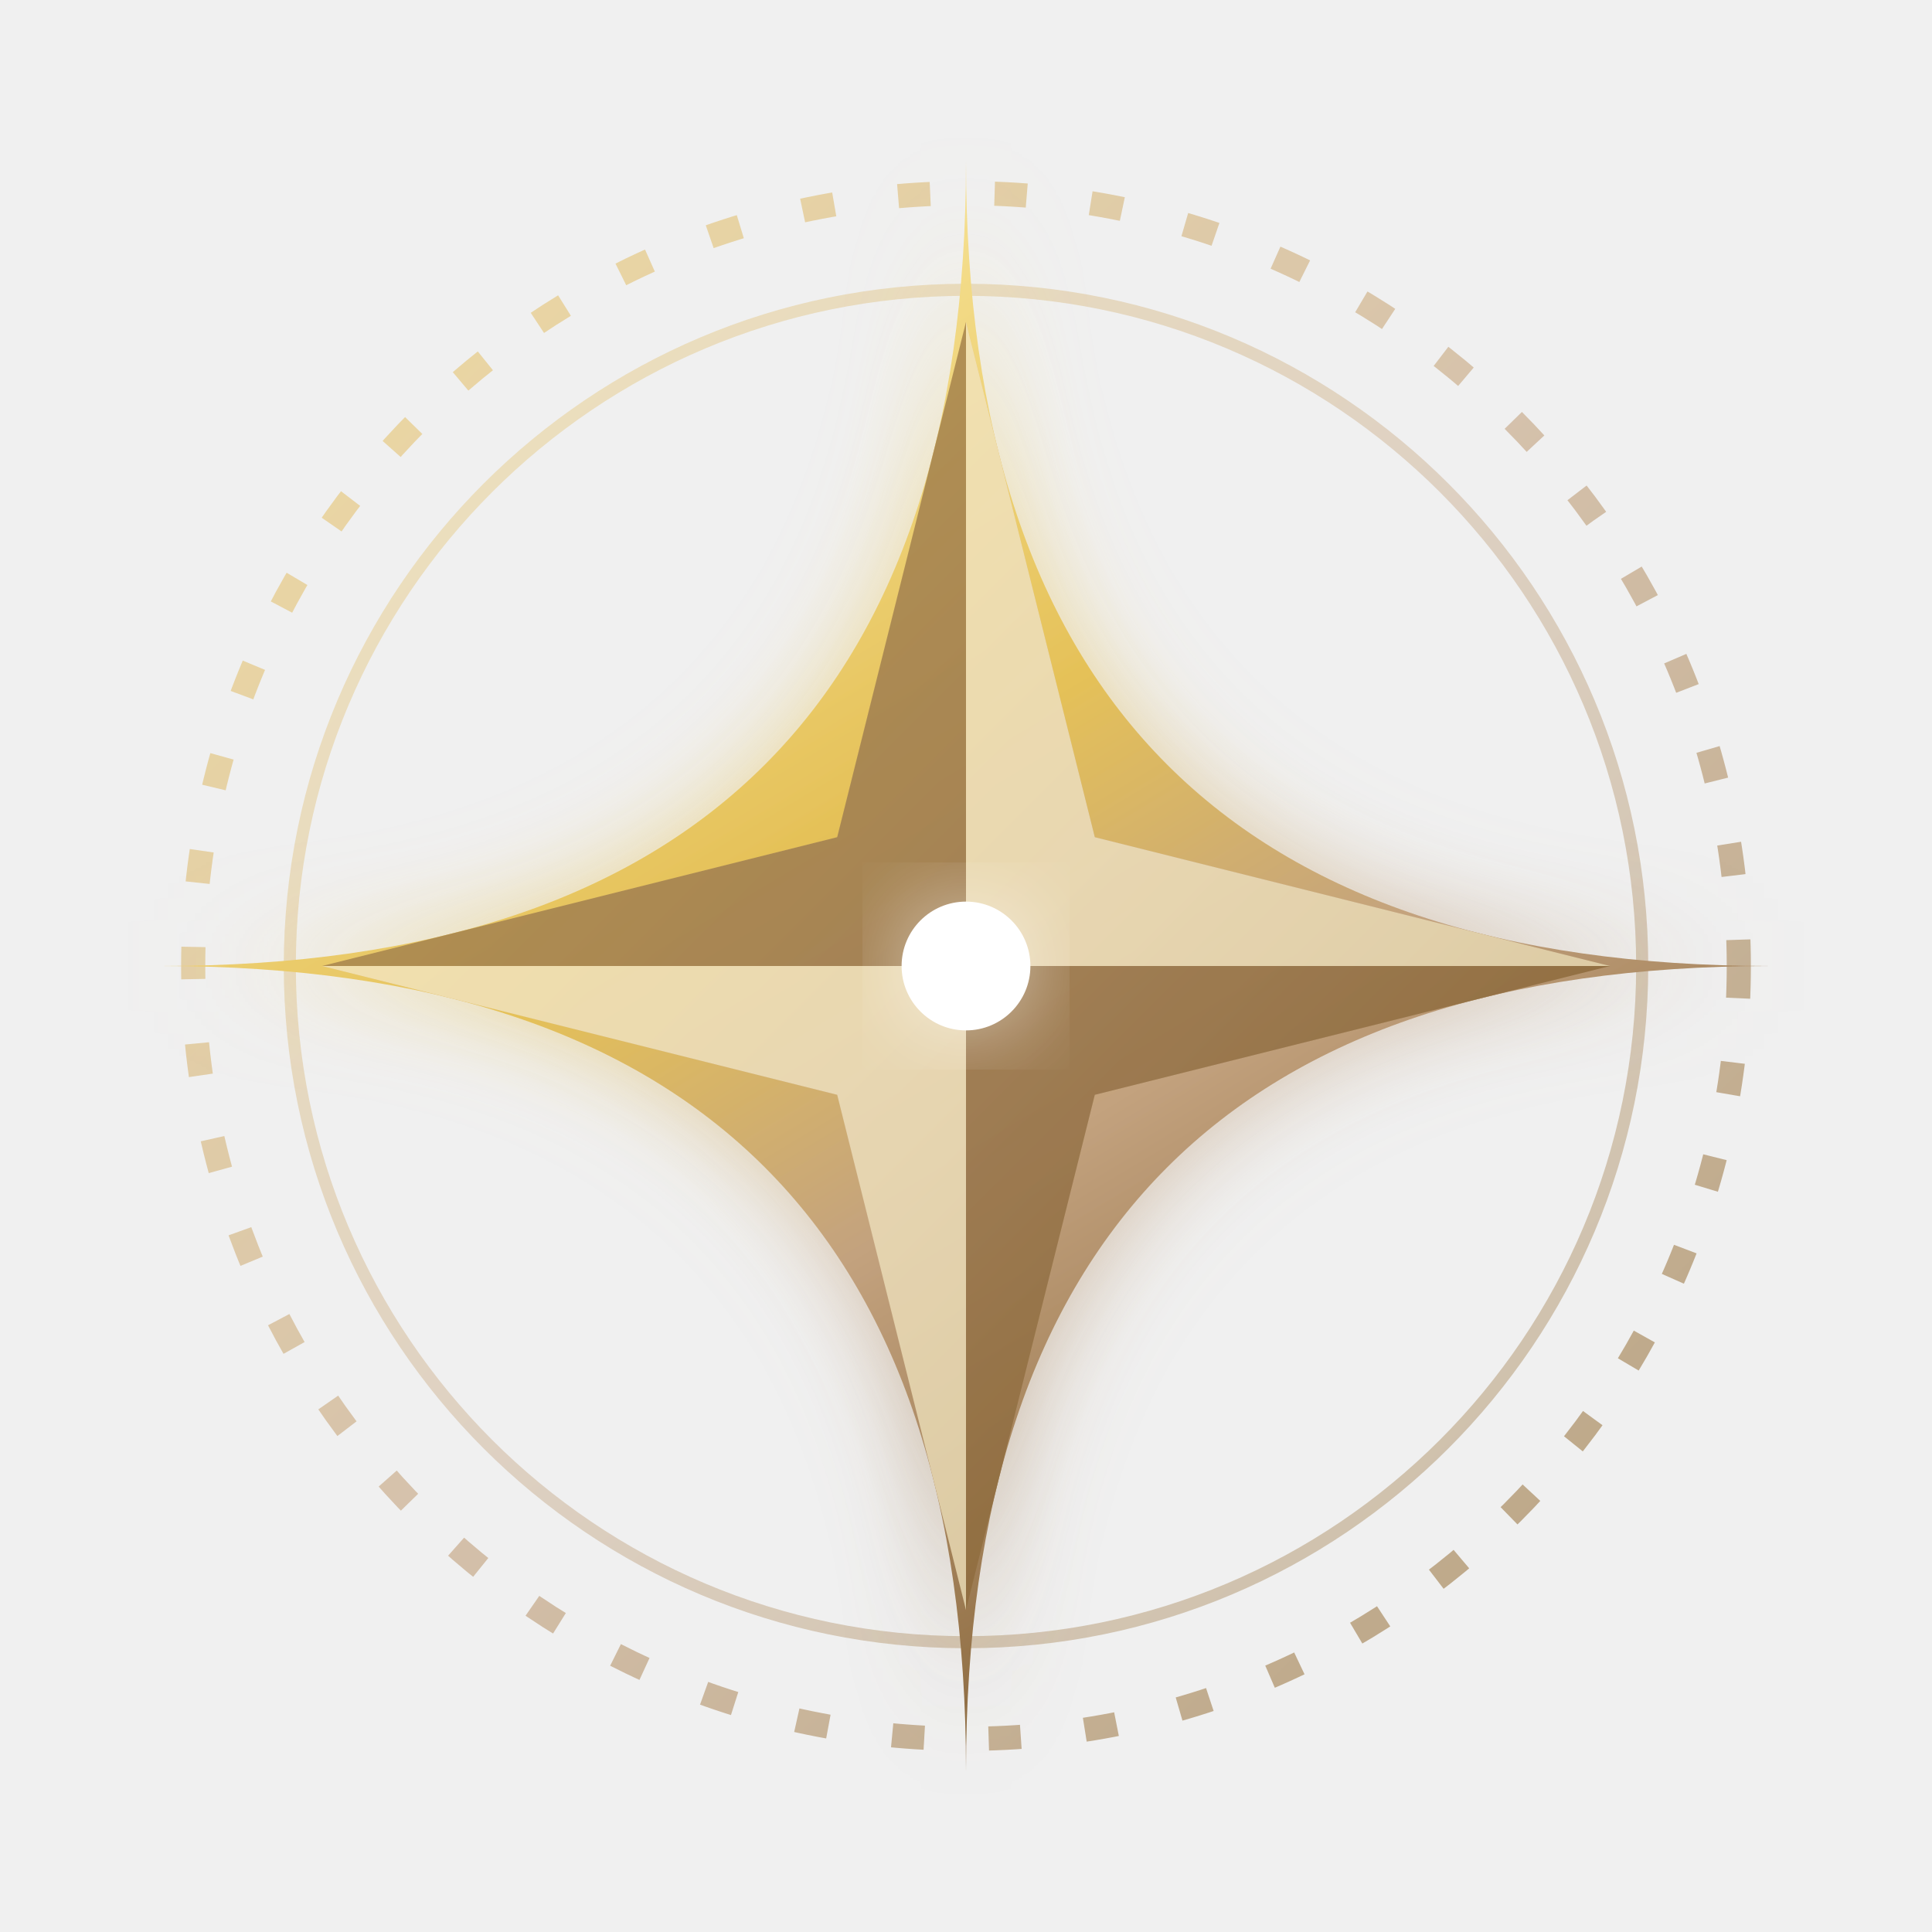
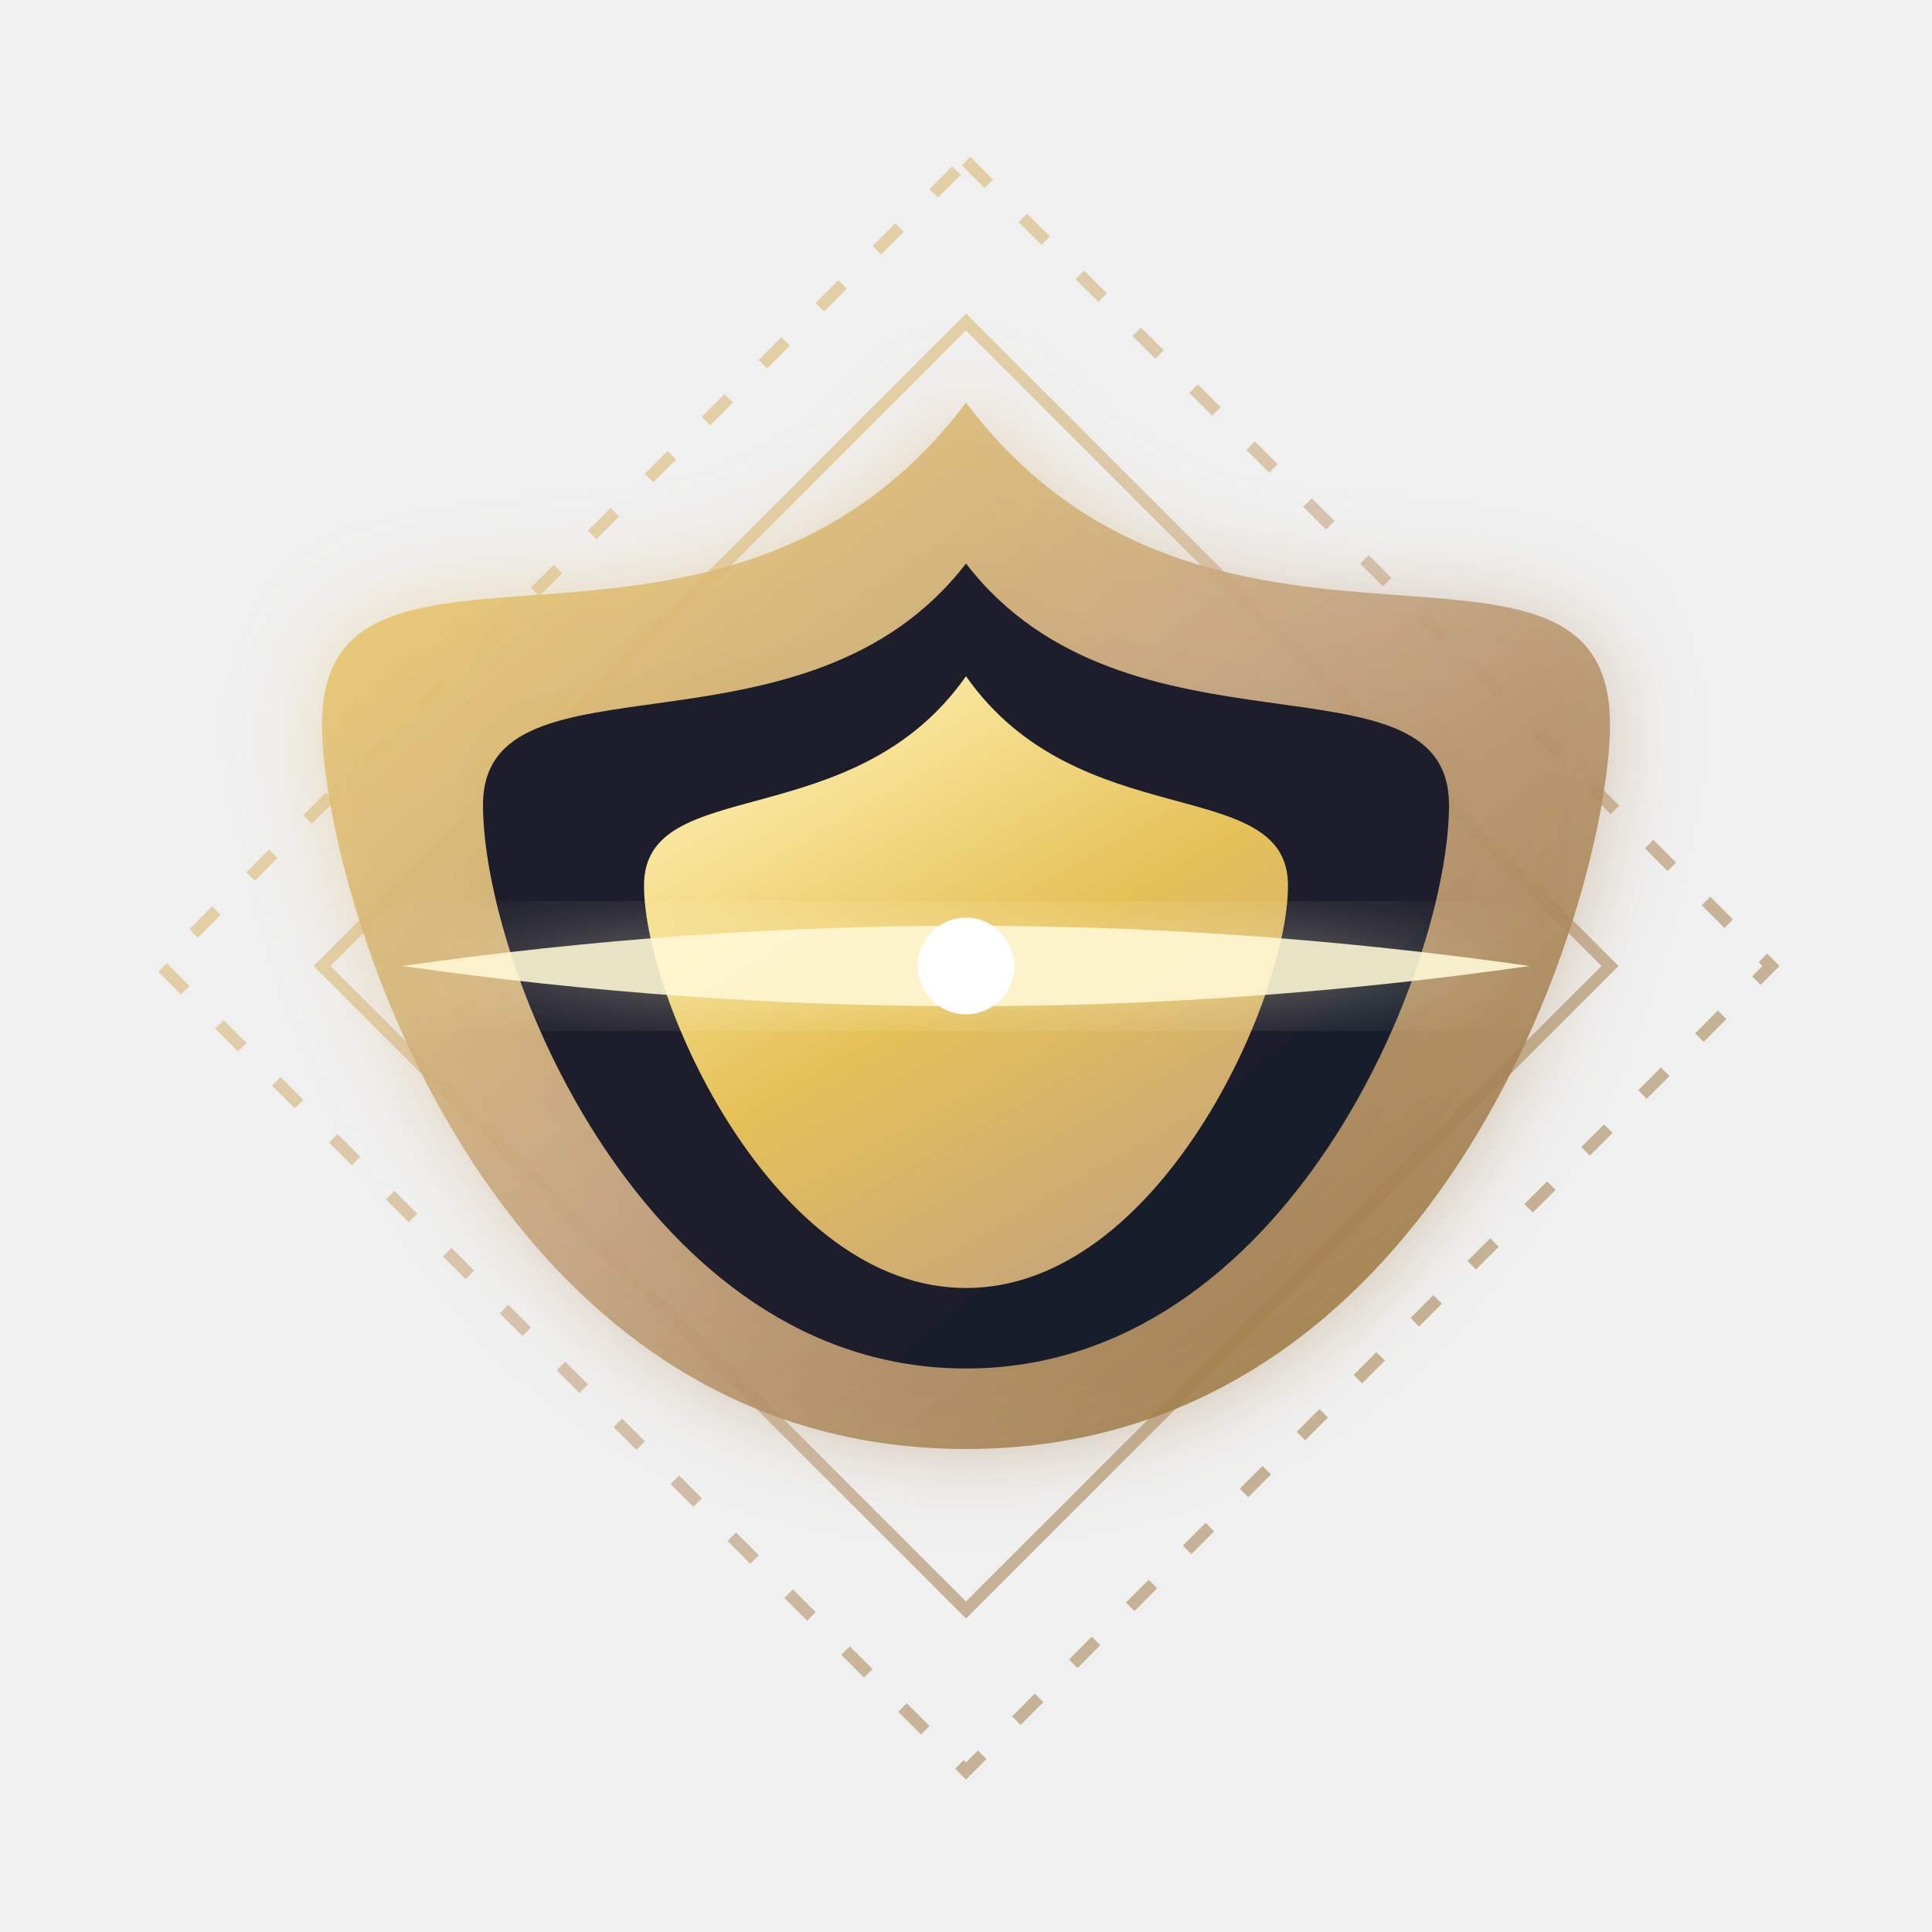
<svg xmlns="http://www.w3.org/2000/svg" viewBox="0 0 120 120" width="100%" height="100%">
  <defs>
-     <linearGradient id="gold-ring" x1="0%" y1="0%" x2="100%" y2="100%">
+     <linearGradient id="gold-gradient" x1="0%" y1="0%" x2="100%" y2="100%">
      <stop offset="0%" stop-color="#F2D06B" />
      <stop offset="50%" stop-color="#C3A27E" />
      <stop offset="100%" stop-color="#8F6B32" />
    </linearGradient>
-     <linearGradient id="gold-star" x1="20%" y1="0%" x2="80%" y2="100%">
+     <linearGradient id="gold-light" x1="20%" y1="0%" x2="80%" y2="100%">
      <stop offset="0%" stop-color="#FFF2B2" />
-       <stop offset="40%" stop-color="#E5C158" />
-       <stop offset="60%" stop-color="#C3A27E" />
-       <stop offset="100%" stop-color="#6E4C1E" />
+       <stop offset="50%" stop-color="#E5C158" />
+       <stop offset="100%" stop-color="#C3A27E" />
    </linearGradient>
    <filter id="luxury-glow" x="-30%" y="-30%" width="160%" height="160%">
-       <feGaussianBlur stdDeviation="3" result="blur" />
+       <feGaussianBlur stdDeviation="2.5" result="blur" />
      <feComponentTransfer in="blur" result="glow">
-         <feFuncA type="linear" slope="0.6" />
+         <feFuncA type="linear" slope="0.5" />
      </feComponentTransfer>
      <feMerge>
        <feMergeNode in="glow" />
        <feMergeNode in="SourceGraphic" />
      </feMerge>
    </filter>
  </defs>
-   <circle cx="60" cy="60" r="48" fill="none" stroke="url(#gold-ring)" stroke-width="1.5" opacity="0.6" stroke-dasharray="2 4" />
-   <circle cx="60" cy="60" r="42" fill="none" stroke="url(#gold-ring)" stroke-width="0.75" opacity="0.4" />
+   <g stroke="url(#gold-gradient)" stroke-width="0.75" fill="none" opacity="0.6">
+     <path d="M60 10 L110 60 L60 110 L10 60 Z" stroke-dasharray="2 3" />
+     <path d="M60 20 L100 60 L60 100 L20 60 Z" />
+     <line x1="10" y1="60" x2="110" y2="60" stroke-width="0.5" />
+     <line x1="60" y1="10" x2="60" y2="110" stroke-width="0.5" />
+   </g>
  <g filter="url(#luxury-glow)">
-     <path d="M60 10 Q 60 60 110 60 Q 60 60 60 110 Q 60 60 10 60 Q 60 60 60 10 Z" fill="url(#gold-star)" />
+     <path d="M60 90 C30 90 20 55 20 45 C20 30 45 45 60 25 C75 45 100 30 100 45 C100 55 90 90 60 90 Z" fill="url(#gold-gradient)" opacity="0.9" />
+     <path d="M60 85 C40 85 30 60 30 50 C30 40 50 48 60 35 C70 48 90 40 90 50 C90 60 80 85 60 85 Z" fill="#131628" opacity="0.95" />
+     <path d="M60 80 C48 80 40 62 40 55 C40 48 53 52 60 42 C67 52 80 48 80 55 C80 62 72 80 60 80 Z" fill="url(#gold-light)" />
  </g>
-   <path d="M60 20 L 68 52 L 100 60 L 68 68 L 60 100 L 52 68 L 20 60 L 52 52 Z" fill="url(#gold-ring)" opacity="0.85" />
-   <path d="M60 20 L 60 60 L 100 60 L 68 52 Z" fill="#FFF8D6" opacity="0.6" />
-   <path d="M60 100 L 60 60 L 20 60 L 52 68 Z" fill="#FFF8D6" opacity="0.6" />
-   <path d="M60 20 L 60 60 L 20 60 L 52 52 Z" fill="#6E4C1E" opacity="0.4" />
-   <path d="M60 100 L 60 60 L 100 60 L 68 68 Z" fill="#6E4C1E" opacity="0.4" />
-   <circle cx="60" cy="60" r="4" fill="#FFFFFF" filter="url(#luxury-glow)" />
+   <path d="M25 60 Q 60 55 95 60 Q 60 65 25 60 Z" fill="#FFF8D6" opacity="0.9" filter="url(#luxury-glow)" />
+   <circle cx="60" cy="60" r="3" fill="#FFFFFF" />
</svg>
